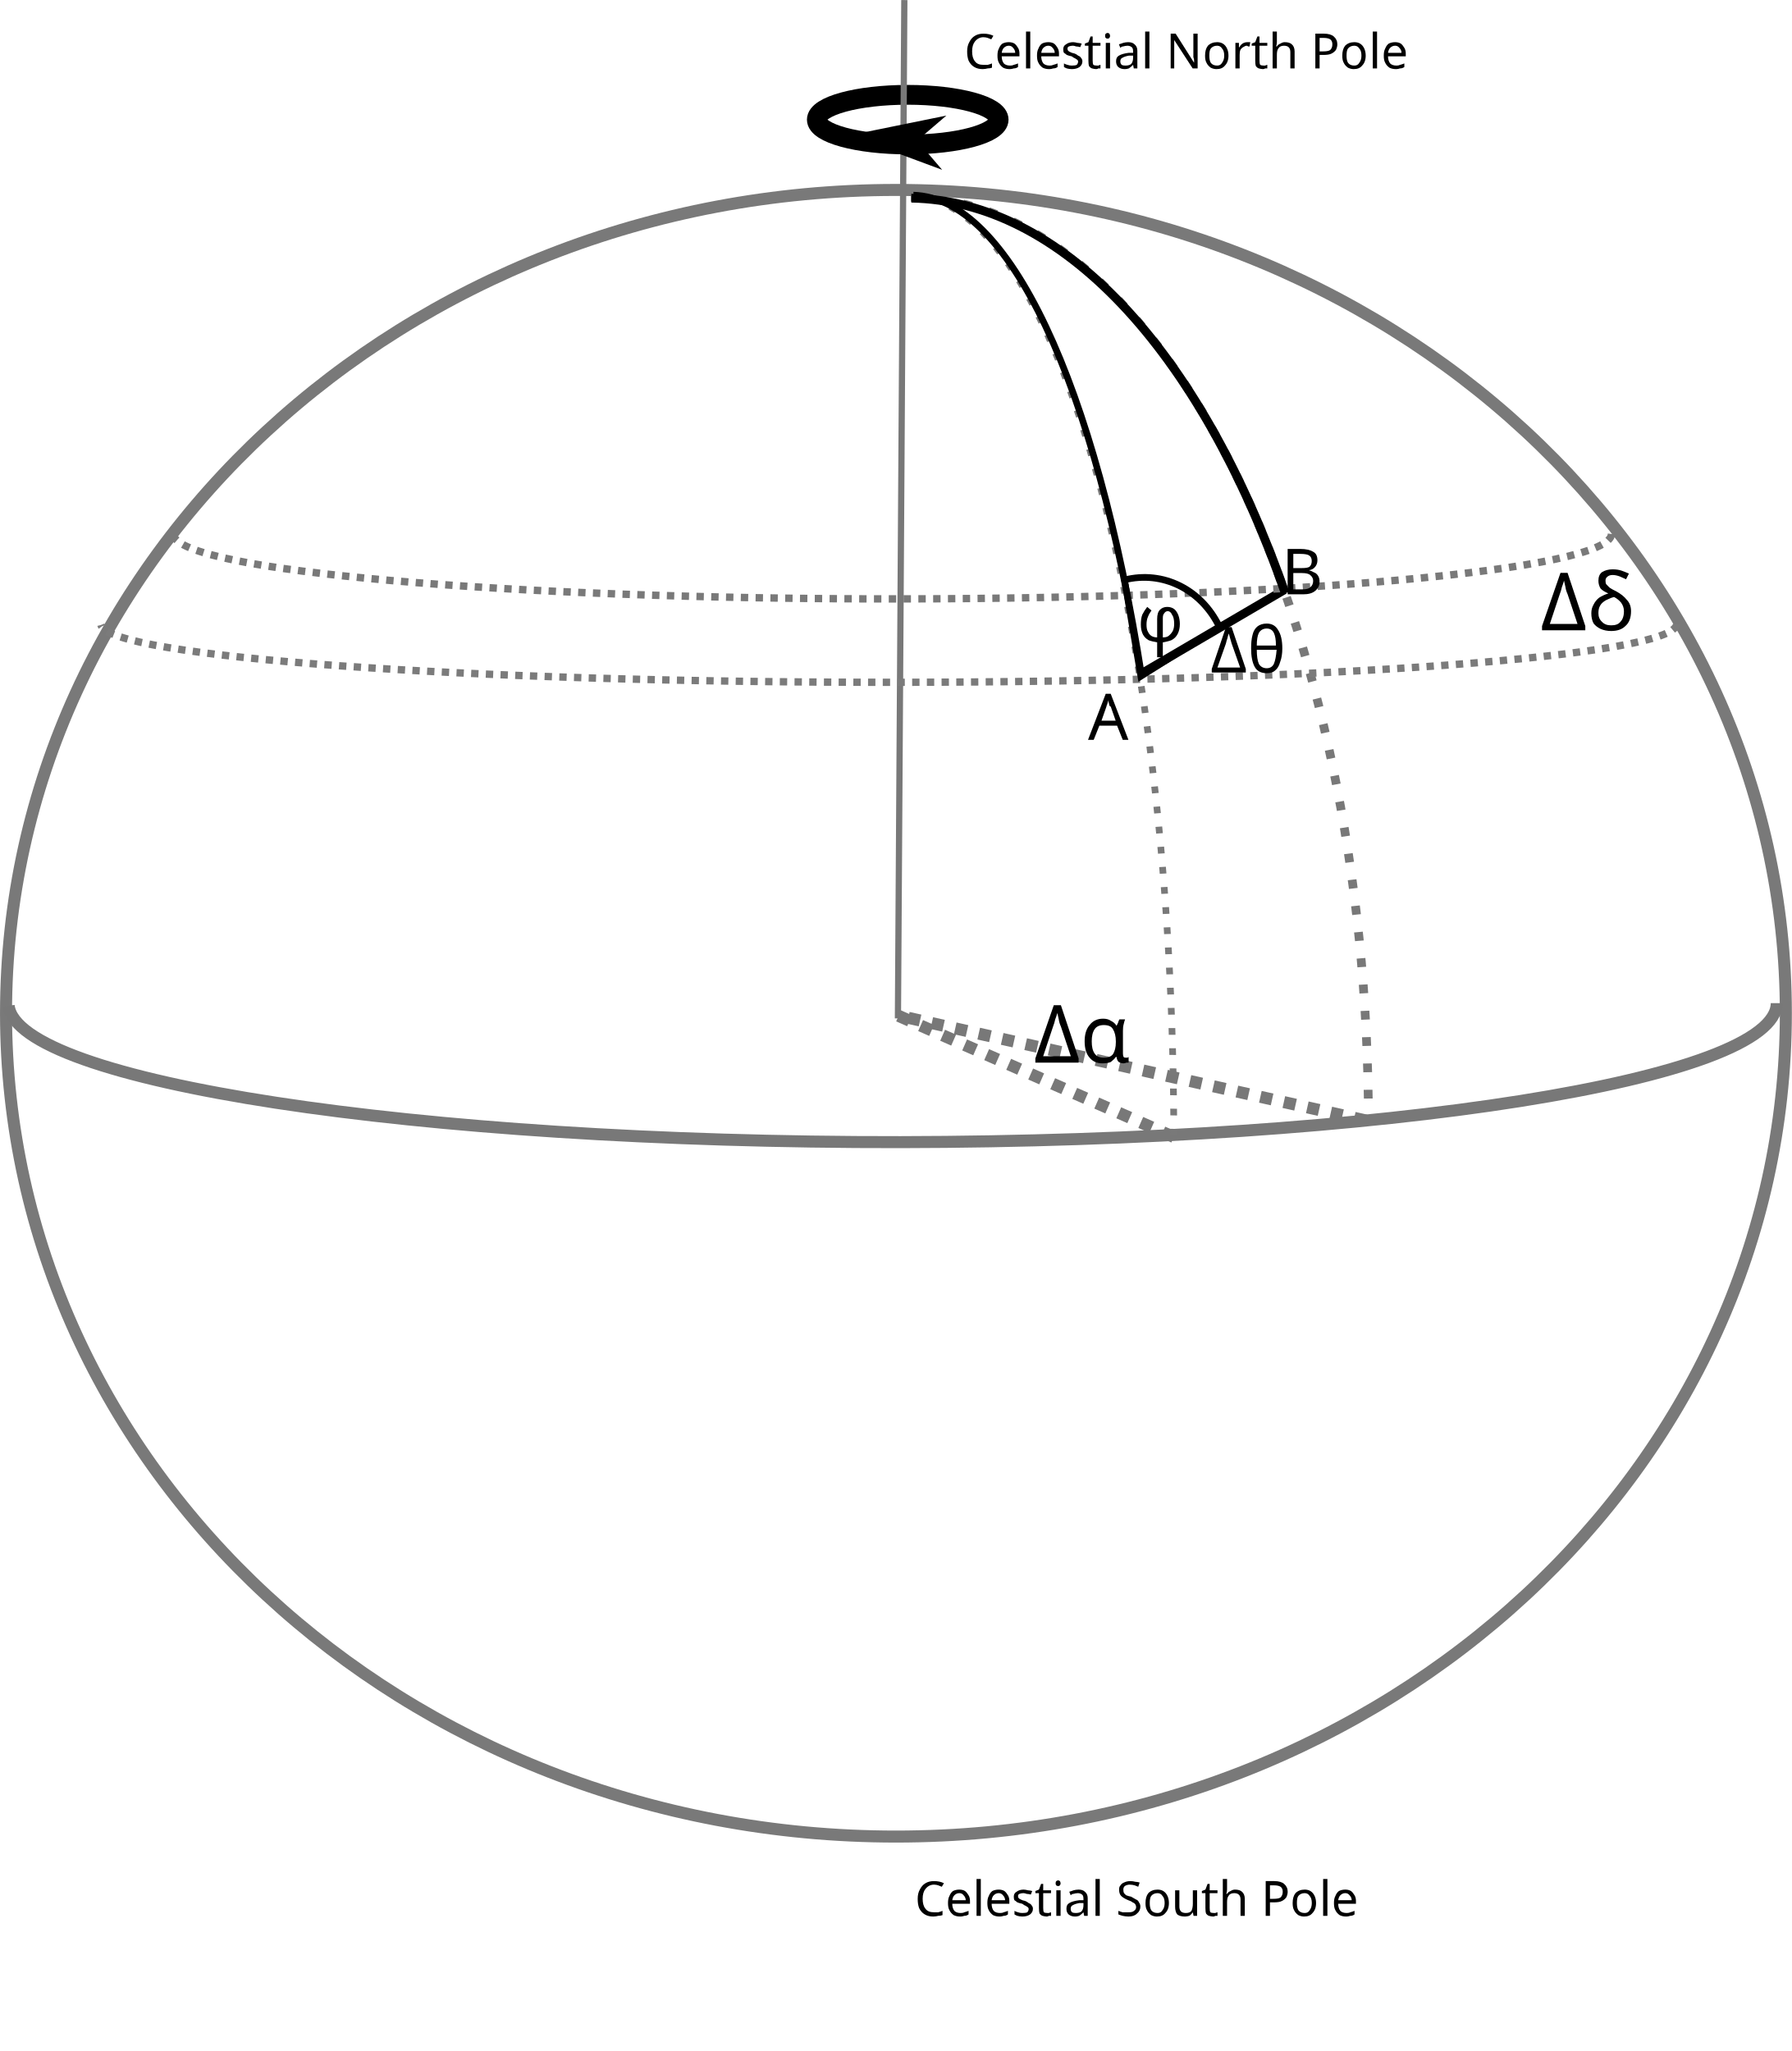
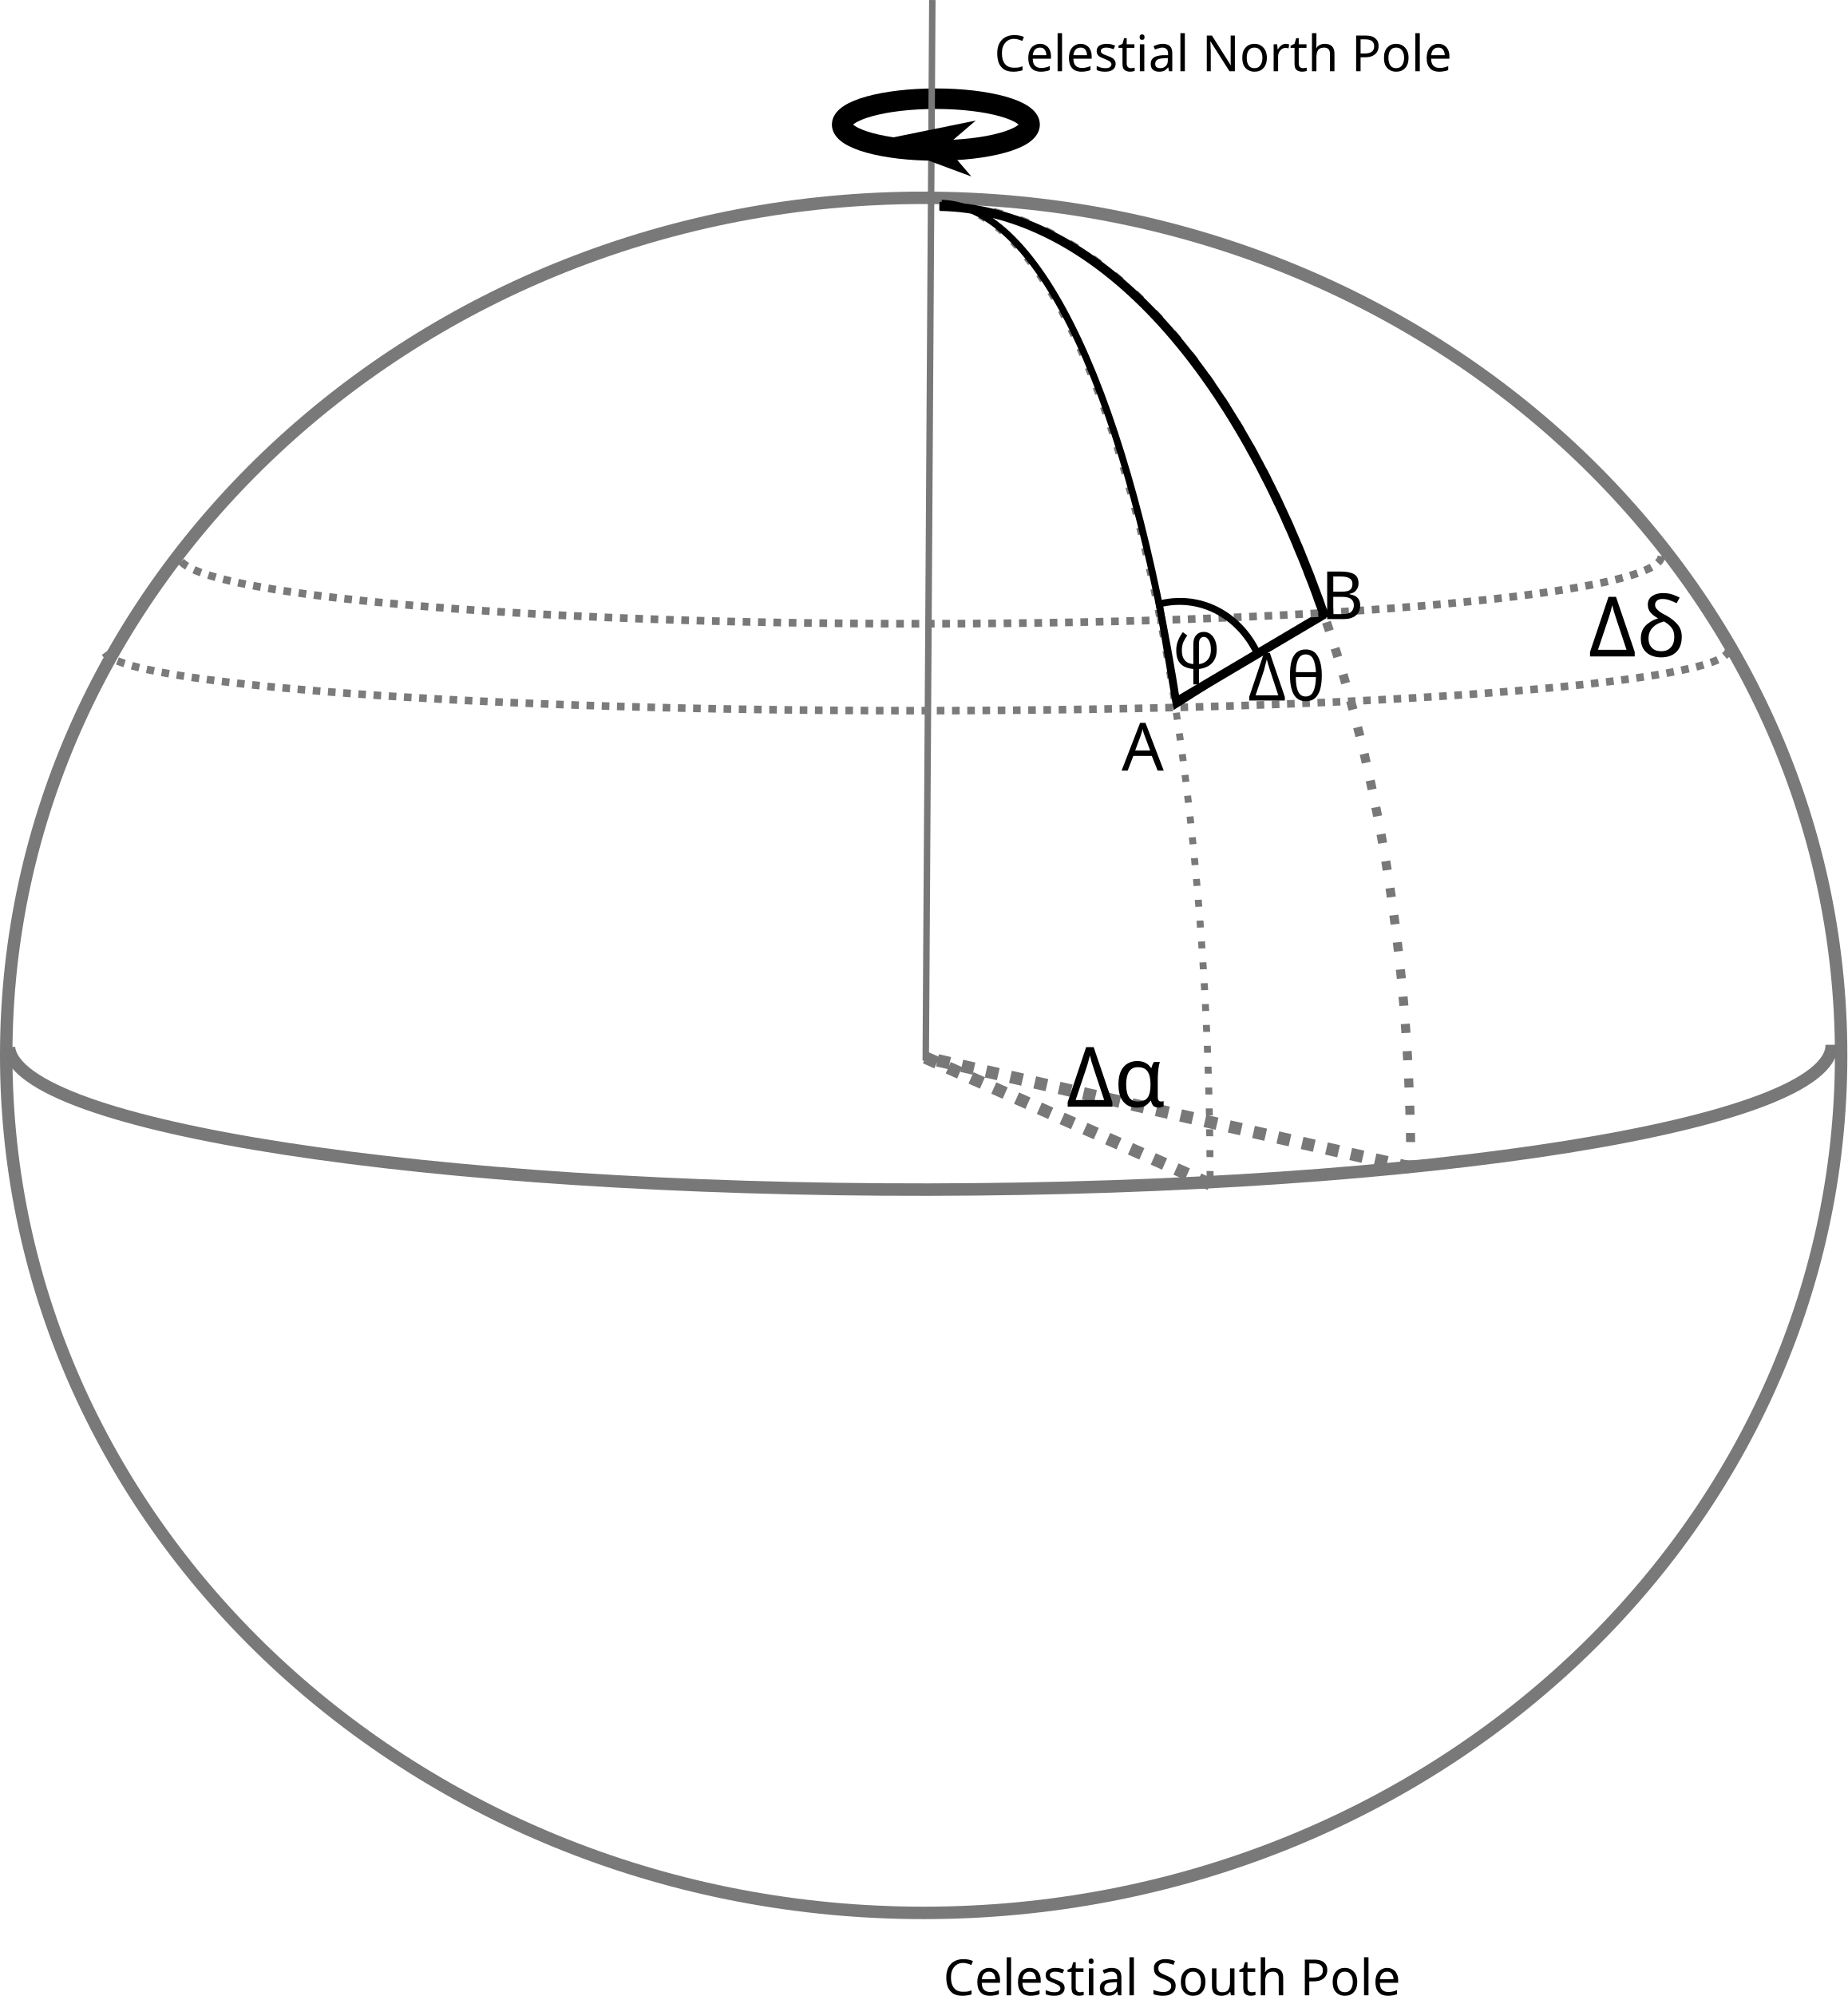
- <svg xmlns="http://www.w3.org/2000/svg" xmlns:ns1="http://www.openswatchbook.org/uri/2009/osb" width="39.481mm" height="45.197mm" viewBox="0 0 39.481 45.197" version="1.1" id="svg8" style="enable-background:new">
+ <svg xmlns="http://www.w3.org/2000/svg" xmlns:ns1="http://www.openswatchbook.org/uri/2009/osb" width="122.738mm" height="132.593mm" viewBox="0 0 122.738 132.593" version="1.1" id="svg8" style="enable-background:new">
  <defs id="defs2">
    <marker orient="auto" refY="0" refX="0" id="Arrow1Lend" style="overflow:visible">
      <path id="path928" d="M 0,0 5,-5 -12.5,0 5,5 Z" style="fill:#000000;fill-opacity:1;fill-rule:evenodd;stroke:#000000;stroke-width:1pt;stroke-opacity:1" transform="matrix(-0.8,0,0,-0.8,-10,0)" />
    </marker>
    <marker orient="auto" refY="0" refX="0" id="Arrow2Mend" style="overflow:visible">
      <path id="path4731" style="fill:#000000;fill-opacity:1;fill-rule:evenodd;stroke:#000000;stroke-width:0.625;stroke-linejoin:round;stroke-opacity:1" d="M 8.719,4.034 -2.207,0.016 8.719,-4.002 c -1.745,2.372 -1.735,5.617 -6e-7,8.035 z" transform="scale(-0.6)" />
    </marker>
    <marker style="overflow:visible" id="marker5462" refX="0" refY="0" orient="auto">
      <path transform="matrix(-0.8,0,0,-0.8,-10,0)" style="fill:#000000;fill-opacity:1;fill-rule:evenodd;stroke:#808080;stroke-width:1pt;stroke-opacity:1" d="M 0,0 5,-5 -12.5,0 5,5 Z" id="path5460" />
    </marker>
    <marker orient="auto" refY="0" refX="0" id="Arrow2Mstart" style="overflow:visible">
      <path id="path4728" style="fill:#000000;fill-opacity:1;fill-rule:evenodd;stroke:#000000;stroke-width:0.625;stroke-linejoin:round;stroke-opacity:1" d="M 8.719,4.034 -2.207,0.016 8.719,-4.002 c -1.745,2.372 -1.735,5.617 -6e-7,8.035 z" transform="scale(0.6)" />
    </marker>
    <marker orient="auto" refY="0" refX="0" id="Arrow1Mend" style="overflow:visible">
      <path id="path4713" d="M 0,0 5,-5 -12.5,0 5,5 Z" style="fill:#000000;fill-opacity:1;fill-rule:evenodd;stroke:#808080;stroke-width:1pt;stroke-opacity:1" transform="matrix(-0.4,0,0,-0.4,-4,0)" />
    </marker>
    <marker style="overflow:visible" id="marker5226" refX="0" refY="0" orient="auto">
      <path transform="matrix(-0.8,0,0,-0.8,-10,0)" style="fill:#000000;fill-opacity:1;fill-rule:evenodd;stroke:#808080;stroke-width:1pt;stroke-opacity:1" d="M 0,0 5,-5 -12.5,0 5,5 Z" id="path5224" />
    </marker>
    <marker style="overflow:visible" id="marker5072" refX="0" refY="0" orient="auto">
      <path transform="matrix(-0.8,0,0,-0.8,-10,0)" style="fill:#000000;fill-opacity:1;fill-rule:evenodd;stroke:#808080;stroke-width:1pt;stroke-opacity:1" d="M 0,0 5,-5 -12.5,0 5,5 Z" id="path5070" />
    </marker>
    <marker style="overflow:visible" id="marker5026" refX="0" refY="0" orient="auto">
      <path transform="matrix(0.8,0,0,0.8,10,0)" style="fill:#000000;fill-opacity:1;fill-rule:evenodd;stroke:#808080;stroke-width:1pt;stroke-opacity:1" d="M 0,0 5,-5 -12.5,0 5,5 Z" id="path5024" />
    </marker>
    <linearGradient id="linearGradient4557" ns1:paint="solid">
      <stop style="stop-color:#000000;stop-opacity:1;" offset="0" id="stop4555" />
    </linearGradient>
  </defs>
-   <g id="layer1" style="display:inline;opacity:1" transform="translate(-33.93234,-33.71131)">
-     <ellipse id="path3729" style="fill:none;fill-opacity:1;stroke:#797979;stroke-width:0.265;stroke-opacity:1" cx="53.673" cy="56.04" rx="19.608" ry="18.143" />
-     <ellipse style="display:inline;fill:none;fill-opacity:1;stroke:#000000;stroke-width:0.436;stroke-linejoin:miter;stroke-miterlimit:4;stroke-dasharray:none;stroke-dashoffset:0;stroke-opacity:1;paint-order:fill markers stroke;enable-background:new" id="path923" cx="53.933" cy="36.348" rx="2.003" ry="0.547" />
-     <path style="display:inline;fill:none;stroke:#787878;stroke-width:0.137;stroke-linecap:butt;stroke-linejoin:miter;stroke-miterlimit:4;stroke-dasharray:none;stroke-dashoffset:0;stroke-opacity:1;enable-background:new" d="M 53.858,33.713 53.717,56.153" id="path917" />
-     <path style="display:inline;fill:none;stroke:#000000;stroke-width:0.118;stroke-linecap:butt;stroke-linejoin:miter;stroke-miterlimit:4;stroke-dasharray:none;stroke-opacity:1;marker-end:url(#Arrow1Lend);enable-background:new" d="M 53.929,36.793 52.875,36.711" id="path1191" />
-     <path style="fill:none;stroke:#787878;stroke-width:0.265;stroke-linecap:butt;stroke-linejoin:miter;stroke-opacity:1;stroke-miterlimit:4;stroke-dasharray:0.265, 0.265;stroke-dashoffset:0" d="m 59.795,58.767 -6.085,-2.679 10.319,2.315" id="path869" />
+   <g id="layer1" style="display:inline;opacity:1" transform="translate(-33.93093,56.65178)">
+     <ellipse id="path3729" style="fill:none;fill-opacity:1;stroke:#797979;stroke-width:0.827;stroke-opacity:1" cx="95.3" cy="13.455" rx="60.956" ry="56.966" />
+     <ellipse style="display:inline;fill:none;fill-opacity:1;stroke:#000000;stroke-width:1.363;stroke-linejoin:miter;stroke-miterlimit:4;stroke-dasharray:none;stroke-dashoffset:0;stroke-opacity:1;paint-order:fill markers stroke;enable-background:new" id="path923" cx="96.11" cy="-48.376" rx="6.228" ry="1.719" />
+     <path style="display:inline;fill:none;stroke:#787878;stroke-width:0.429;stroke-linecap:butt;stroke-linejoin:miter;stroke-miterlimit:4;stroke-dasharray:none;stroke-dashoffset:0;stroke-opacity:1;enable-background:new" d="m 95.875,-56.65 -0.438,70.458" id="path917" />
+     <path style="display:inline;fill:none;stroke:#000000;stroke-width:0.367;stroke-linecap:butt;stroke-linejoin:miter;stroke-miterlimit:4;stroke-dasharray:none;stroke-opacity:1;marker-end:url(#Arrow1Lend);enable-background:new" d="M 96.098,-46.98 92.822,-47.235" id="path1191" />
+     <path style="fill:none;stroke:#787878;stroke-width:0.828;stroke-linecap:butt;stroke-linejoin:miter;stroke-miterlimit:4;stroke-dasharray:0.828, 0.828;stroke-dashoffset:0;stroke-opacity:1" d="M 114.334,22.016 95.416,13.604 127.494,20.873" id="path869" />
  </g>
-   <g id="layer3" style="display:inline" transform="translate(-0.046772,4.053717)">
-     <path style="display:inline;opacity:1;fill:none;fill-opacity:1;stroke:#787878;stroke-width:0.265;stroke-miterlimit:4;stroke-dasharray:none;stroke-dashoffset:0;stroke-opacity:1;paint-order:fill markers stroke;enable-background:new" id="path878" d="M 39.195,18.052 A 19.481,3.064 0 0 1 19.89,21.115 19.481,3.064 0 0 1 0.237,18.107" />
-     <path style="fill:none;fill-opacity:1;stroke:#787878;stroke-width:0.193;stroke-linejoin:miter;stroke-miterlimit:4;stroke-dasharray:0.193, 0.387;stroke-dashoffset:0;stroke-opacity:1;paint-order:fill markers stroke;enable-background:new" id="path903" d="M 0.037,20.12 A 20.412,10.15 0 0 1 -20.235,30.269" transform="matrix(0.00326994,-0.9999946,0.999867,0.0163102,0,0)" />
-     <path style="fill:none;stroke:#000000;stroke-width:0.191;stroke-linecap:butt;stroke-linejoin:miter;stroke-miterlimit:4;stroke-dasharray:none;stroke-opacity:1" d="M 25.243,10.762 28.349,8.942" id="path1747" />
-     <path style="display:inline;fill:none;fill-opacity:1;stroke:#797979;stroke-width:0.148;stroke-linejoin:miter;stroke-miterlimit:4;stroke-dasharray:0.148, 0.296;stroke-dashoffset:0;stroke-opacity:1;paint-order:fill markers stroke;enable-background:new" id="path903-3" d="M 0.328,20.138 A 20.786,5.82 0 0 1 -20.315,25.958" transform="matrix(0.00184065,-0.9999983,0.9995804,0.02896713,0,0)" />
-     <path style="display:inline;opacity:1;fill:none;fill-opacity:1;stroke:#7b7b7b;stroke-width:0.162;stroke-miterlimit:4;stroke-dasharray:0.162, 0.162;stroke-dashoffset:0;stroke-opacity:1;paint-order:fill markers stroke;enable-background:new" id="path878-5" d="M 36.989,9.696 A 17.36,1.287 0 0 1 19.785,10.982 17.36,1.287 0 0 1 2.271,9.719" />
-     <path style="display:inline;opacity:1;fill:none;fill-opacity:1;stroke:#797979;stroke-width:0.163;stroke-miterlimit:4;stroke-dasharray:0.163, 0.163;stroke-dashoffset:0;stroke-opacity:1;paint-order:fill markers stroke;enable-background:new" id="path878-5-6" d="M 35.553,7.714 A 15.842,1.43 0 0 1 19.854,9.144 15.842,1.43 0 0 1 3.872,7.74" />
-     <path style="display:inline;fill:none;fill-opacity:1;stroke:#000000;stroke-width:0.148;stroke-linejoin:miter;stroke-miterlimit:4;stroke-dasharray:none;stroke-dashoffset:0;stroke-opacity:1;paint-order:fill markers stroke;enable-background:new" id="path903-3-2" d="M 0.337,20.181 A 20.786,5.82 0 0 1 -10.147,25.236" transform="matrix(0.00184065,-0.9999983,0.9995804,0.02896713,0,0)" />
-     <path style="display:inline;fill:none;fill-opacity:1;stroke:#000000;stroke-width:0.193;stroke-linejoin:miter;stroke-miterlimit:4;stroke-dasharray:none;stroke-dashoffset:0;stroke-opacity:1;paint-order:fill markers stroke;enable-background:new" id="path903-9" d="m 0.015,20.129 a 20.412,10.15 0 0 1 -8.57,8.267" transform="matrix(0.00326994,-0.9999946,0.999867,0.0163102,0,0)" />
+   <g id="layer3" style="display:inline" transform="translate(-0.04537,94.41682)">
+     <path style="display:inline;opacity:1;fill:none;fill-opacity:1;stroke:#787878;stroke-width:0.828;stroke-miterlimit:4;stroke-dasharray:none;stroke-dashoffset:0;stroke-opacity:1;paint-order:fill markers stroke;enable-background:new" id="path878" d="M 121.748,-25.011 A 60.56,9.619 0 0 1 61.735,-15.392 60.56,9.619 0 0 1 0.639,-24.838" />
+     <path style="fill:none;fill-opacity:1;stroke:#787878;stroke-width:0.604;stroke-linejoin:miter;stroke-miterlimit:4;stroke-dasharray:0.604, 1.209;stroke-dashoffset:0;stroke-opacity:1;paint-order:fill markers stroke;enable-background:new" id="path903" d="M 81.803,62.184 A 64.091,31.554 0 0 1 18.151,93.737" transform="matrix(0.00323752,-0.9999948,0.9998643,0.01647349,0,0)" />
+     <path style="fill:none;stroke:#000000;stroke-width:0.597;stroke-linecap:butt;stroke-linejoin:miter;stroke-miterlimit:4;stroke-dasharray:none;stroke-opacity:1" d="m 78.375,-47.901 9.655,-5.714" id="path1747" />
+     <path style="display:inline;fill:none;fill-opacity:1;stroke:#797979;stroke-width:0.462;stroke-linejoin:miter;stroke-miterlimit:4;stroke-dasharray:0.462, 0.924;stroke-dashoffset:0;stroke-opacity:1;paint-order:fill markers stroke;enable-background:new" id="path903-3" d="M 82.713,62.357 A 65.264,18.092 0 0 1 17.897,80.448" transform="matrix(0.0018224,-0.9999983,0.9995719,0.02925699,0,0)" />
+     <path style="display:inline;opacity:1;fill:none;fill-opacity:1;stroke:#7b7b7b;stroke-width:0.506;stroke-miterlimit:4;stroke-dasharray:0.506, 0.506;stroke-dashoffset:0;stroke-opacity:1;paint-order:fill markers stroke;enable-background:new" id="path878-5" d="m 114.889,-51.247 a 53.968,4.039 0 0 1 -53.481,4.039 53.968,4.039 0 0 1 -54.446,-3.966" />
+     <path style="display:inline;opacity:1;fill:none;fill-opacity:1;stroke:#797979;stroke-width:0.51;stroke-miterlimit:4;stroke-dasharray:0.51, 0.51;stroke-dashoffset:0;stroke-opacity:1;paint-order:fill markers stroke;enable-background:new" id="path878-5-6" d="m 110.426,-57.47 a 49.247,4.489 0 0 1 -48.803,4.488 49.247,4.489 0 0 1 -49.683,-4.407" />
+     <path style="display:inline;fill:none;fill-opacity:1;stroke:#000000;stroke-width:0.462;stroke-linejoin:miter;stroke-miterlimit:4;stroke-dasharray:none;stroke-dashoffset:0;stroke-opacity:1;paint-order:fill markers stroke;enable-background:new" id="path903-3-2" d="M 82.742,62.491 A 65.264,18.092 0 0 1 49.824,78.204" transform="matrix(0.0018224,-0.9999983,0.9995719,0.02925699,0,0)" />
+     <path style="display:inline;fill:none;fill-opacity:1;stroke:#000000;stroke-width:0.604;stroke-linejoin:miter;stroke-miterlimit:4;stroke-dasharray:none;stroke-dashoffset:0;stroke-opacity:1;paint-order:fill markers stroke;enable-background:new" id="path903-9" d="M 81.732,62.214 A 64.091,31.554 0 0 1 54.823,87.915" transform="matrix(0.00323752,-0.9999948,0.9998643,0.01647349,0,0)" />
  </g>
-   <g id="layer6" transform="translate(-0.046772,4.053717)">
-     <text transform="translate(-33.88557,-37.76503)" xml:space="preserve" style="font-style:normal;font-variant:normal;font-weight:normal;font-stretch:normal;font-size:3.528px;line-height:1.25;font-family:sans-serif;-inkscape-font-specification:'sans-serif, Normal';font-variant-ligatures:normal;font-variant-caps:normal;font-variant-numeric:normal;font-feature-settings:normal;text-align:start;letter-spacing:0px;word-spacing:0px;writing-mode:lr-tb;text-anchor:start;display:inline;opacity:1;fill:#000000;fill-opacity:1;stroke:none;stroke-width:0.265;enable-background:new" x="54.091" y="75.926" id="text1201-6">
-       <tspan id="tspan1199-7" x="54.091" y="75.926" style="font-size:1.058px;stroke-width:0.265">Celestial South Pole</tspan>
-       <tspan x="54.091" y="80.336" style="font-size:1.058px;stroke-width:0.265" id="tspan1203-5" />
+   <g id="layer6" transform="translate(-0.04537,94.41682)">
+     <text transform="scale(0.9950298,1.004995)" xml:space="preserve" style="font-style:normal;font-variant:normal;font-weight:normal;font-stretch:normal;font-size:11.022px;line-height:1.25;font-family:sans-serif;-inkscape-font-specification:'sans-serif, Normal';font-variant-ligatures:normal;font-variant-caps:normal;font-variant-numeric:normal;font-feature-settings:normal;text-align:start;letter-spacing:0px;word-spacing:0px;writing-mode:lr-tb;text-anchor:start;display:inline;opacity:1;fill:#000000;fill-opacity:1;stroke:none;stroke-width:0.827;enable-background:new" x="63.027" y="37.94" id="text1201-6">
+       <tspan id="tspan1199-7" x="63.027" y="37.94" style="font-size:3.306px;stroke-width:0.827">Celestial South Pole</tspan>
+       <tspan x="63.027" y="51.717" style="font-size:3.306px;stroke-width:0.827" id="tspan1203-5" />
    </text>
-     <text transform="translate(-33.88557,-37.76503)" xml:space="preserve" style="font-style:normal;font-variant:normal;font-weight:normal;font-stretch:normal;font-size:3.528px;line-height:1.25;font-family:sans-serif;-inkscape-font-specification:'sans-serif, Normal';font-variant-ligatures:normal;font-variant-caps:normal;font-variant-numeric:normal;font-feature-settings:normal;text-align:start;letter-spacing:0px;word-spacing:0px;writing-mode:lr-tb;text-anchor:start;display:inline;opacity:1;fill:#000000;fill-opacity:1;stroke:none;stroke-width:0.265;enable-background:new" x="55.18" y="35.219" id="text1201-6-3">
-       <tspan id="tspan1199-7-5" x="55.18" y="35.219" style="font-size:1.058px;stroke-width:0.265">Celestial North Pole</tspan>
-       <tspan x="55.18" y="39.629" style="font-size:1.058px;stroke-width:0.265" id="tspan1203-5-6" />
+     <text transform="scale(0.9950298,1.004995)" xml:space="preserve" style="font-style:normal;font-variant:normal;font-weight:normal;font-stretch:normal;font-size:11.022px;line-height:1.25;font-family:sans-serif;-inkscape-font-specification:'sans-serif, Normal';font-variant-ligatures:normal;font-variant-caps:normal;font-variant-numeric:normal;font-feature-settings:normal;text-align:start;letter-spacing:0px;word-spacing:0px;writing-mode:lr-tb;text-anchor:start;display:inline;opacity:1;fill:#000000;fill-opacity:1;stroke:none;stroke-width:0.827;enable-background:new" x="66.43" y="-89.239" id="text1201-6-3">
+       <tspan id="tspan1199-7-5" x="66.43" y="-89.239" style="font-size:3.306px;stroke-width:0.827">Celestial North Pole</tspan>
+       <tspan x="66.43" y="-75.462" style="font-size:3.306px;stroke-width:0.827" id="tspan1203-5-6" />
    </text>
-     <text xml:space="preserve" style="font-style:normal;font-variant:normal;font-weight:normal;font-stretch:normal;font-size:3.528px;line-height:1.25;font-family:sans-serif;-inkscape-font-specification:'sans-serif, Normal';font-variant-ligatures:normal;font-variant-caps:normal;font-variant-numeric:normal;font-feature-settings:normal;text-align:start;letter-spacing:0px;word-spacing:0px;writing-mode:lr-tb;text-anchor:start;display:inline;fill:#000000;fill-opacity:1;stroke:none;stroke-width:0.265;enable-background:new" x="24.018" y="12.25" id="text1723">
-       <tspan x="24.018" y="12.25" style="font-size:1.411px;stroke-width:0.265" id="tspan1725">A</tspan>
+     <text xml:space="preserve" style="font-style:normal;font-variant:normal;font-weight:normal;font-stretch:normal;font-size:11.022px;line-height:1.25;font-family:sans-serif;-inkscape-font-specification:'sans-serif, Normal';font-variant-ligatures:normal;font-variant-caps:normal;font-variant-numeric:normal;font-feature-settings:normal;text-align:start;letter-spacing:0px;word-spacing:0px;writing-mode:lr-tb;text-anchor:start;display:inline;fill:#000000;fill-opacity:1;stroke:none;stroke-width:0.827;enable-background:new" x="74.938" y="-43.014" id="text1723" transform="scale(0.9950298,1.004995)">
+       <tspan x="74.938" y="-43.014" style="font-size:4.409px;stroke-width:0.827" id="tspan1725">A</tspan>
    </text>
-     <text xml:space="preserve" style="enable-background:new;display:inline;font-style:normal;font-variant:normal;font-weight:normal;font-stretch:normal;font-size:3.528px;line-height:1.25;font-family:sans-serif;-inkscape-font-specification:'sans-serif, Normal';font-variant-ligatures:normal;font-variant-caps:normal;font-variant-numeric:normal;font-feature-settings:normal;text-align:start;letter-spacing:0px;word-spacing:0px;writing-mode:lr-tb;text-anchor:start;fill:#000000;fill-opacity:1;stroke:none;stroke-width:0.265" x="28.276" y="9.044" id="text1723-7">
-       <tspan x="28.276" y="9.044" style="font-size:1.411px;stroke-width:0.265" id="tspan1725-5">B</tspan>
+     <text xml:space="preserve" style="font-style:normal;font-variant:normal;font-weight:normal;font-stretch:normal;font-size:11.022px;line-height:1.25;font-family:sans-serif;-inkscape-font-specification:'sans-serif, Normal';font-variant-ligatures:normal;font-variant-caps:normal;font-variant-numeric:normal;font-feature-settings:normal;text-align:start;letter-spacing:0px;word-spacing:0px;writing-mode:lr-tb;text-anchor:start;display:inline;fill:#000000;fill-opacity:1;stroke:none;stroke-width:0.827;enable-background:new" x="88.242" y="-53.03" id="text1723-7" transform="scale(0.9950298,1.004995)">
+       <tspan x="88.242" y="-53.03" style="font-size:4.409px;stroke-width:0.827" id="tspan1725-5">B</tspan>
    </text>
-     <text xml:space="preserve" style="font-style:normal;font-variant:normal;font-weight:normal;font-stretch:normal;font-size:3.528px;line-height:1.25;font-family:sans-serif;-inkscape-font-specification:'sans-serif, Normal';font-variant-ligatures:normal;font-variant-caps:normal;font-variant-numeric:normal;font-feature-settings:normal;text-align:start;letter-spacing:0px;word-spacing:0px;writing-mode:lr-tb;text-anchor:start;fill:#000000;fill-opacity:1;stroke:none;stroke-width:0.265;enable-background:new" x="33.993" y="9.834" id="text889">
-       <tspan id="tspan887" x="33.993" y="9.834" style="font-size:1.764px;stroke-width:0.265">Δδ</tspan>
+     <text xml:space="preserve" style="font-style:normal;font-variant:normal;font-weight:normal;font-stretch:normal;font-size:11.022px;line-height:1.25;font-family:sans-serif;-inkscape-font-specification:'sans-serif, Normal';font-variant-ligatures:normal;font-variant-caps:normal;font-variant-numeric:normal;font-feature-settings:normal;text-align:start;letter-spacing:0px;word-spacing:0px;writing-mode:lr-tb;text-anchor:start;fill:#000000;fill-opacity:1;stroke:none;stroke-width:0.827;enable-background:new" x="106.105" y="-50.56" id="text889" transform="scale(0.9950298,1.004995)">
+       <tspan id="tspan887" x="106.105" y="-50.56" style="font-size:5.511px;stroke-width:0.827">Δδ</tspan>
    </text>
-     <text xml:space="preserve" style="font-style:normal;font-variant:normal;font-weight:normal;font-stretch:normal;font-size:3.528px;line-height:1.25;font-family:sans-serif;-inkscape-font-specification:'sans-serif, Normal';font-variant-ligatures:normal;font-variant-caps:normal;font-variant-numeric:normal;font-feature-settings:normal;text-align:start;letter-spacing:0px;word-spacing:0px;writing-mode:lr-tb;text-anchor:start;display:inline;fill:#000000;fill-opacity:1;stroke:none;stroke-width:0.265;enable-background:new" x="26.716" y="10.768" id="text1723-1">
-       <tspan x="26.716" y="10.768" style="font-size:1.411px;stroke-width:0.265" id="tspan1725-2">Δθ</tspan>
+     <text xml:space="preserve" style="font-style:normal;font-variant:normal;font-weight:normal;font-stretch:normal;font-size:11.022px;line-height:1.25;font-family:sans-serif;-inkscape-font-specification:'sans-serif, Normal';font-variant-ligatures:normal;font-variant-caps:normal;font-variant-numeric:normal;font-feature-settings:normal;text-align:start;letter-spacing:0px;word-spacing:0px;writing-mode:lr-tb;text-anchor:start;display:inline;fill:#000000;fill-opacity:1;stroke:none;stroke-width:0.827;enable-background:new" x="83.368" y="-47.644" id="text1723-1" transform="scale(0.9950298,1.004995)">
+       <tspan x="83.368" y="-47.644" style="font-size:4.409px;stroke-width:0.827" id="tspan1725-2">Δθ</tspan>
    </text>
-     <text xml:space="preserve" style="font-style:normal;font-variant:normal;font-weight:normal;font-stretch:normal;font-size:3.528px;line-height:1.25;font-family:sans-serif;-inkscape-font-specification:'sans-serif, Normal';font-variant-ligatures:normal;font-variant-caps:normal;font-variant-numeric:normal;font-feature-settings:normal;text-align:start;letter-spacing:0px;word-spacing:0px;writing-mode:lr-tb;text-anchor:start;fill:#000000;fill-opacity:1;stroke:none;stroke-width:0.265;enable-background:new" x="22.829" y="19.361" id="text889-3-7">
-       <tspan id="tspan887-6-0" x="22.829" y="19.361" style="font-size:1.764px;stroke-width:0.265">Δα</tspan>
+     <text xml:space="preserve" style="font-style:normal;font-variant:normal;font-weight:normal;font-stretch:normal;font-size:11.022px;line-height:1.25;font-family:sans-serif;-inkscape-font-specification:'sans-serif, Normal';font-variant-ligatures:normal;font-variant-caps:normal;font-variant-numeric:normal;font-feature-settings:normal;text-align:start;letter-spacing:0px;word-spacing:0px;writing-mode:lr-tb;text-anchor:start;fill:#000000;fill-opacity:1;stroke:none;stroke-width:0.827;enable-background:new" x="71.226" y="-20.797" id="text889-3-7" transform="scale(0.9950298,1.004995)">
+       <tspan id="tspan887-6-0" x="71.226" y="-20.797" style="font-size:5.511px;stroke-width:0.827">Δα</tspan>
    </text>
-     <path style="fill:none;fill-opacity:1;stroke:#010101;stroke-width:0.145;stroke-linejoin:miter;stroke-miterlimit:4;stroke-dasharray:none;stroke-dashoffset:0;stroke-opacity:1;paint-order:fill markers stroke" id="path871" transform="matrix(-0.1666443,-0.9860171,0.9696084,-0.2446619,0,0)" d="m -14.58,23.096 a 2.157,1.983 0 0 1 -1.52,1.895 l -0.637,-1.895 z" />
-     <text xml:space="preserve" style="font-style:normal;font-variant:normal;font-weight:normal;font-stretch:normal;font-size:3.528px;line-height:1.25;font-family:sans-serif;-inkscape-font-specification:'sans-serif, Normal';font-variant-ligatures:normal;font-variant-caps:normal;font-variant-numeric:normal;font-feature-settings:normal;text-align:start;letter-spacing:0px;word-spacing:0px;writing-mode:lr-tb;text-anchor:start;display:inline;fill:#000000;fill-opacity:1;stroke:none;stroke-width:0.265;enable-background:new" x="25.104" y="10.086" id="text1723-7-3">
-       <tspan x="25.104" y="10.086" style="font-size:1.411px;stroke-width:0.265" id="tspan1725-5-6">φ</tspan>
+     <path style="fill:none;fill-opacity:1;stroke:#010101;stroke-width:0.454;stroke-linejoin:miter;stroke-miterlimit:4;stroke-dasharray:none;stroke-dashoffset:0;stroke-opacity:1;paint-order:fill markers stroke" id="path871" transform="matrix(-0.1650372,-0.9862873,0.9690248,-0.2469635,0,0)" d="m 33.697,85.273 a 6.77,6.169 0 0 1 -4.77,5.894 l -2,-5.894 z" />
+     <text xml:space="preserve" style="font-style:normal;font-variant:normal;font-weight:normal;font-stretch:normal;font-size:11.022px;line-height:1.25;font-family:sans-serif;-inkscape-font-specification:'sans-serif, Normal';font-variant-ligatures:normal;font-variant-caps:normal;font-variant-numeric:normal;font-feature-settings:normal;text-align:start;letter-spacing:0px;word-spacing:0px;writing-mode:lr-tb;text-anchor:start;display:inline;fill:#000000;fill-opacity:1;stroke:none;stroke-width:0.827;enable-background:new" x="78.334" y="-49.774" id="text1723-7-3" transform="scale(0.9950298,1.004995)">
+       <tspan x="78.334" y="-49.774" style="font-size:4.409px;stroke-width:0.827" id="tspan1725-5-6">φ</tspan>
    </text>
  </g>
</svg>
